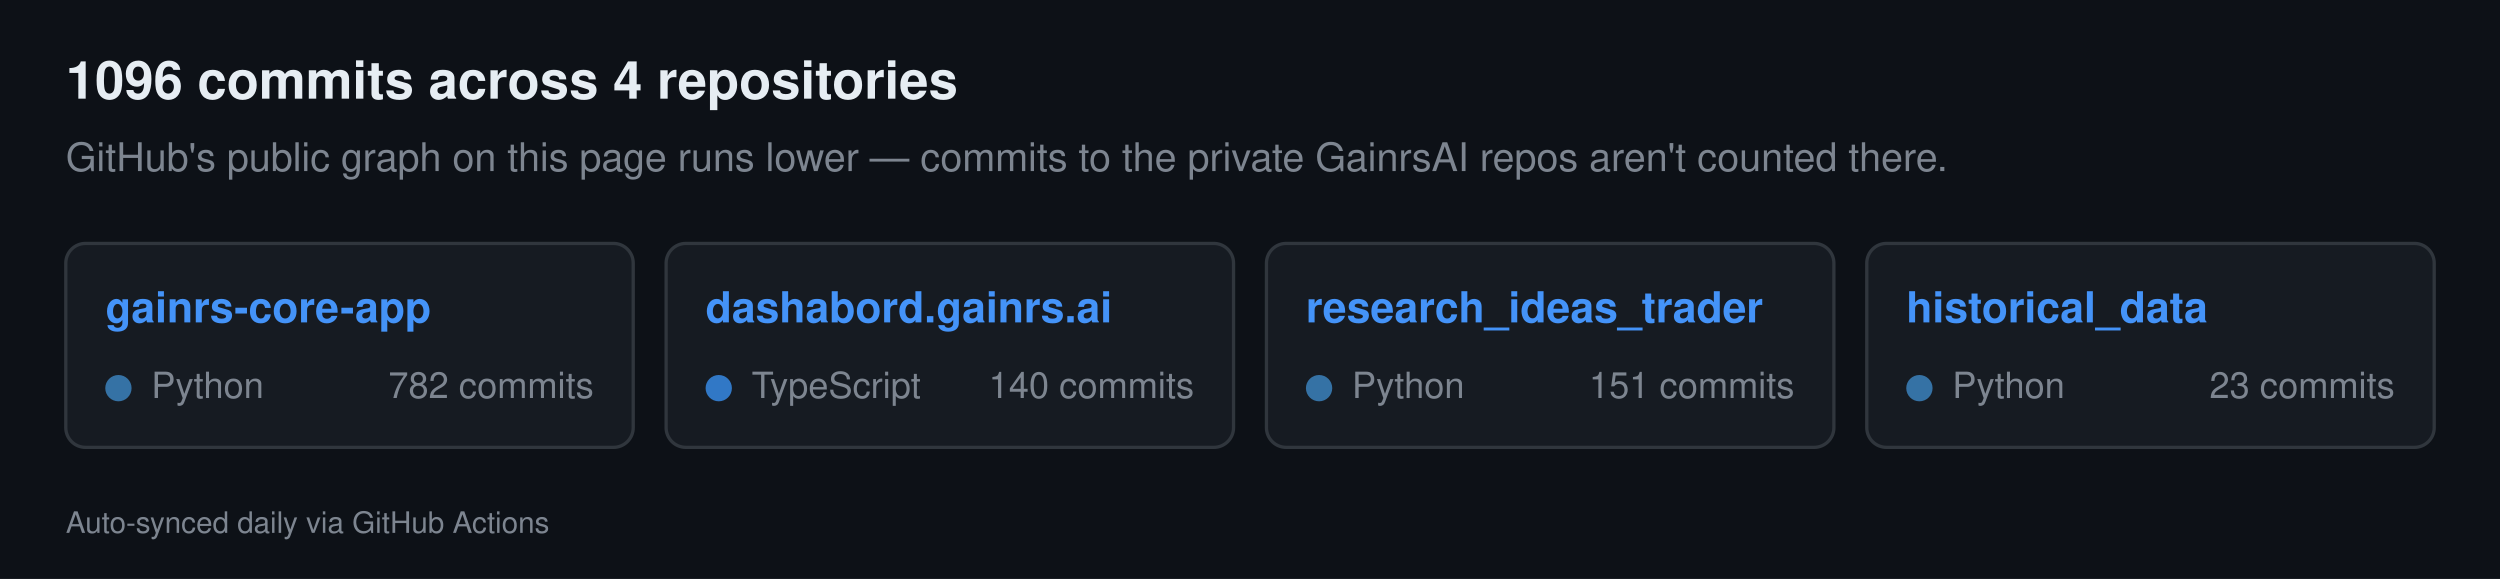
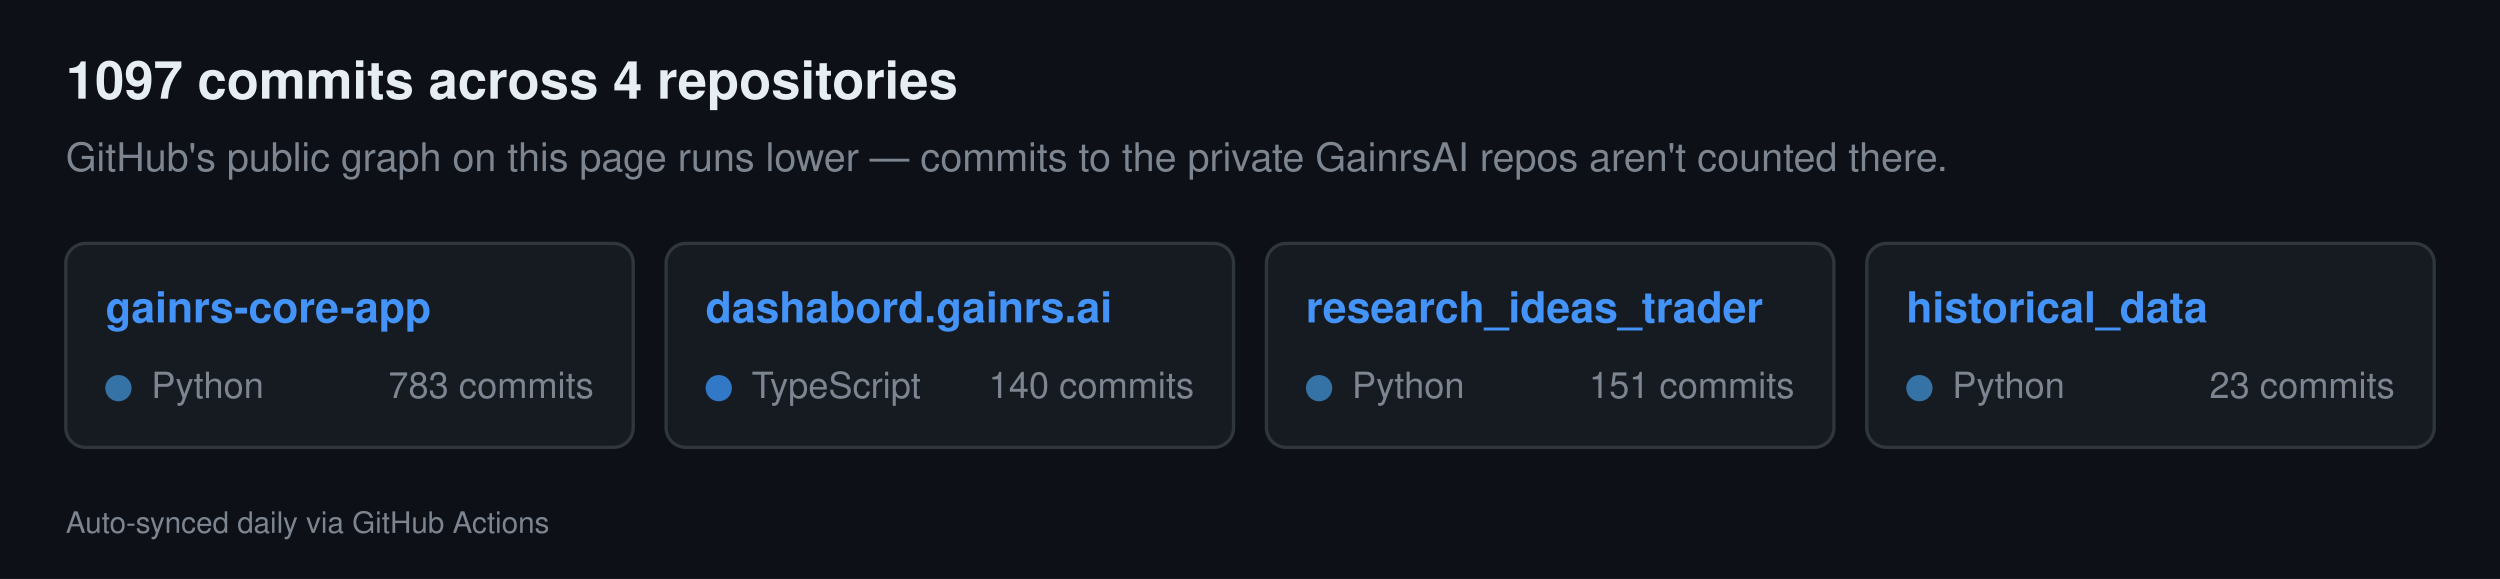
- <svg xmlns="http://www.w3.org/2000/svg" width="760" height="176" viewBox="0 0 760 176" font-family="-apple-system, BlinkMacSystemFont, 'Segoe UI', Helvetica, Arial, sans-serif" role="img" aria-label="1096 commits across 4 repositories">
+ <svg xmlns="http://www.w3.org/2000/svg" width="760" height="176" viewBox="0 0 760 176" font-family="-apple-system, BlinkMacSystemFont, 'Segoe UI', Helvetica, Arial, sans-serif" role="img" aria-label="1097 commits across 4 repositories">
  <rect width="760" height="176" fill="#0d1117" />
-   <text x="20" y="30" font-size="16" font-weight="600" fill="#e6edf3">1096 commits across 4 repositories</text>
+   <text x="20" y="30" font-size="16" font-weight="600" fill="#e6edf3">1097 commits across 4 repositories</text>
  <text x="20" y="52" font-size="12" fill="#7d8590">GitHub's public graph on this page runs lower — commits to the private GainrsAI repos aren't counted there.</text>
  <rect x="20.0" y="74" width="172.5" height="62" rx="6" fill="#161b22" stroke="#30363d" />
  <text x="32.0" y="98" font-size="13" font-weight="600" fill="#4493f8">gainrs-core-app</text>
  <circle cx="36.0" cy="118" r="4" fill="#3572A5" />
  <text x="46.0" y="121" font-size="11" fill="#7d8590">Python</text>
-   <text x="180.5" y="121" font-size="11" fill="#7d8590" text-anchor="end">782 commits</text>
+   <text x="180.5" y="121" font-size="11" fill="#7d8590" text-anchor="end">783 commits</text>
  <rect x="202.5" y="74" width="172.5" height="62" rx="6" fill="#161b22" stroke="#30363d" />
  <text x="214.5" y="98" font-size="13" font-weight="600" fill="#4493f8">dashabord.gainrs.ai</text>
  <circle cx="218.5" cy="118" r="4" fill="#3178c6" />
  <text x="228.5" y="121" font-size="11" fill="#7d8590">TypeScript</text>
  <text x="363.0" y="121" font-size="11" fill="#7d8590" text-anchor="end">140 commits</text>
  <rect x="385.0" y="74" width="172.5" height="62" rx="6" fill="#161b22" stroke="#30363d" />
  <text x="397.0" y="98" font-size="13" font-weight="600" fill="#4493f8">research_ideas_trader</text>
  <circle cx="401.0" cy="118" r="4" fill="#3572A5" />
  <text x="411.0" y="121" font-size="11" fill="#7d8590">Python</text>
  <text x="545.5" y="121" font-size="11" fill="#7d8590" text-anchor="end">151 commits</text>
  <rect x="567.5" y="74" width="172.5" height="62" rx="6" fill="#161b22" stroke="#30363d" />
  <text x="579.5" y="98" font-size="13" font-weight="600" fill="#4493f8">historical_data</text>
  <circle cx="583.5" cy="118" r="4" fill="#3572A5" />
  <text x="593.5" y="121" font-size="11" fill="#7d8590">Python</text>
  <text x="728.0" y="121" font-size="11" fill="#7d8590" text-anchor="end">23 commits</text>
  <text x="20" y="162" font-size="9" fill="#7d8590">Auto-synced daily via GitHub Actions</text>
</svg>
